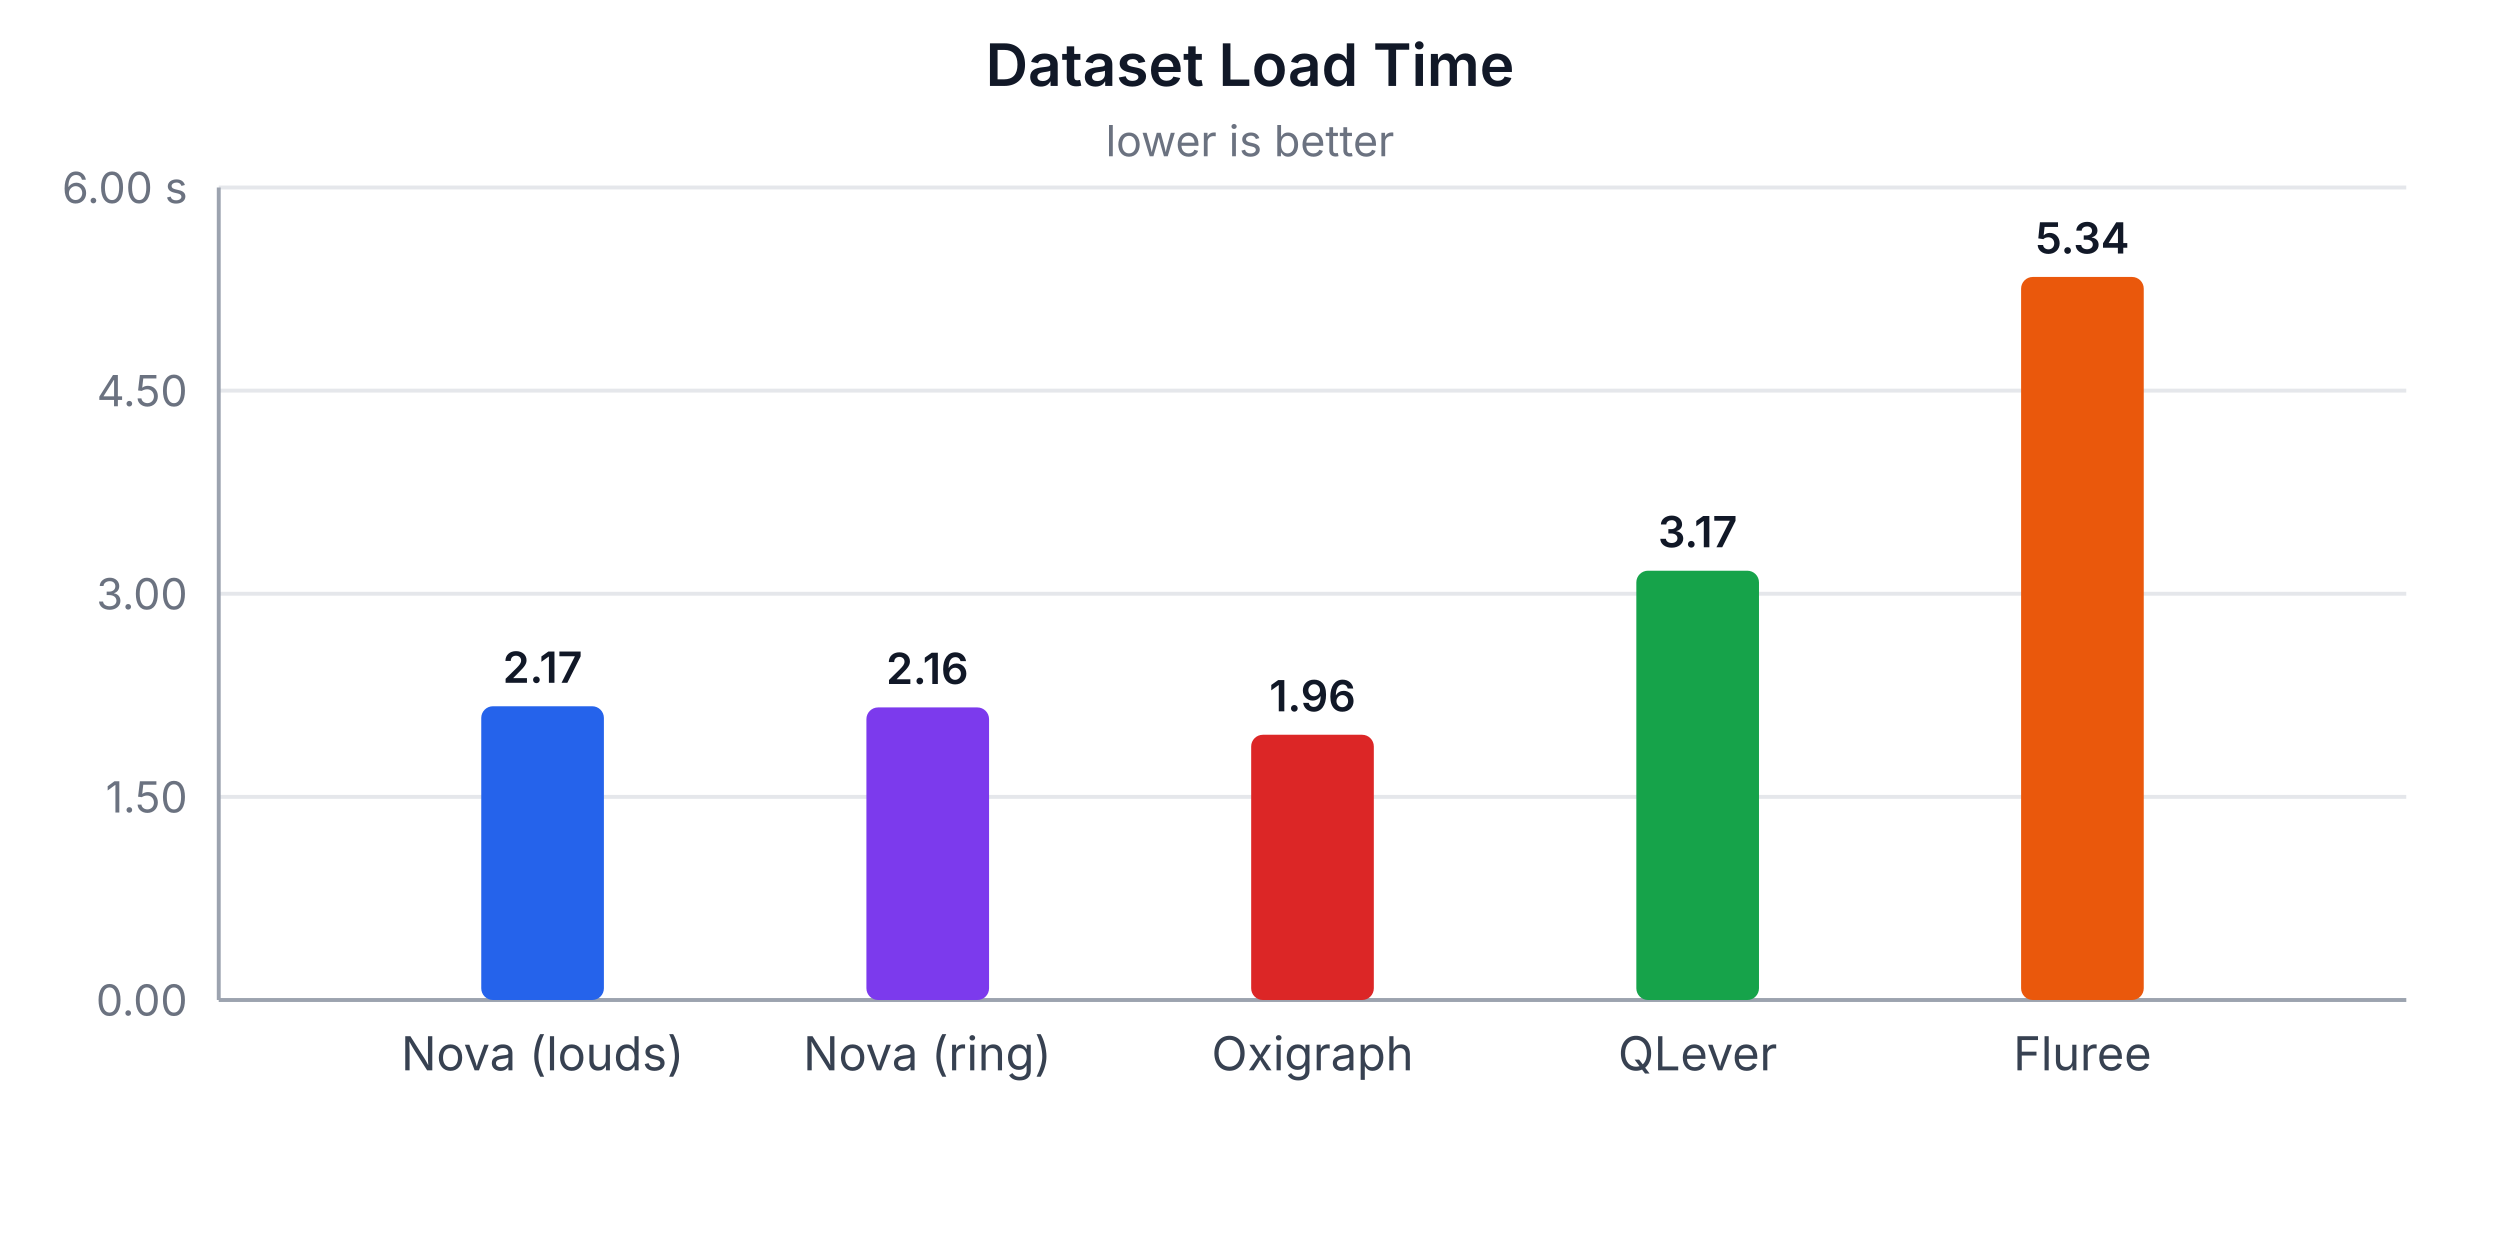
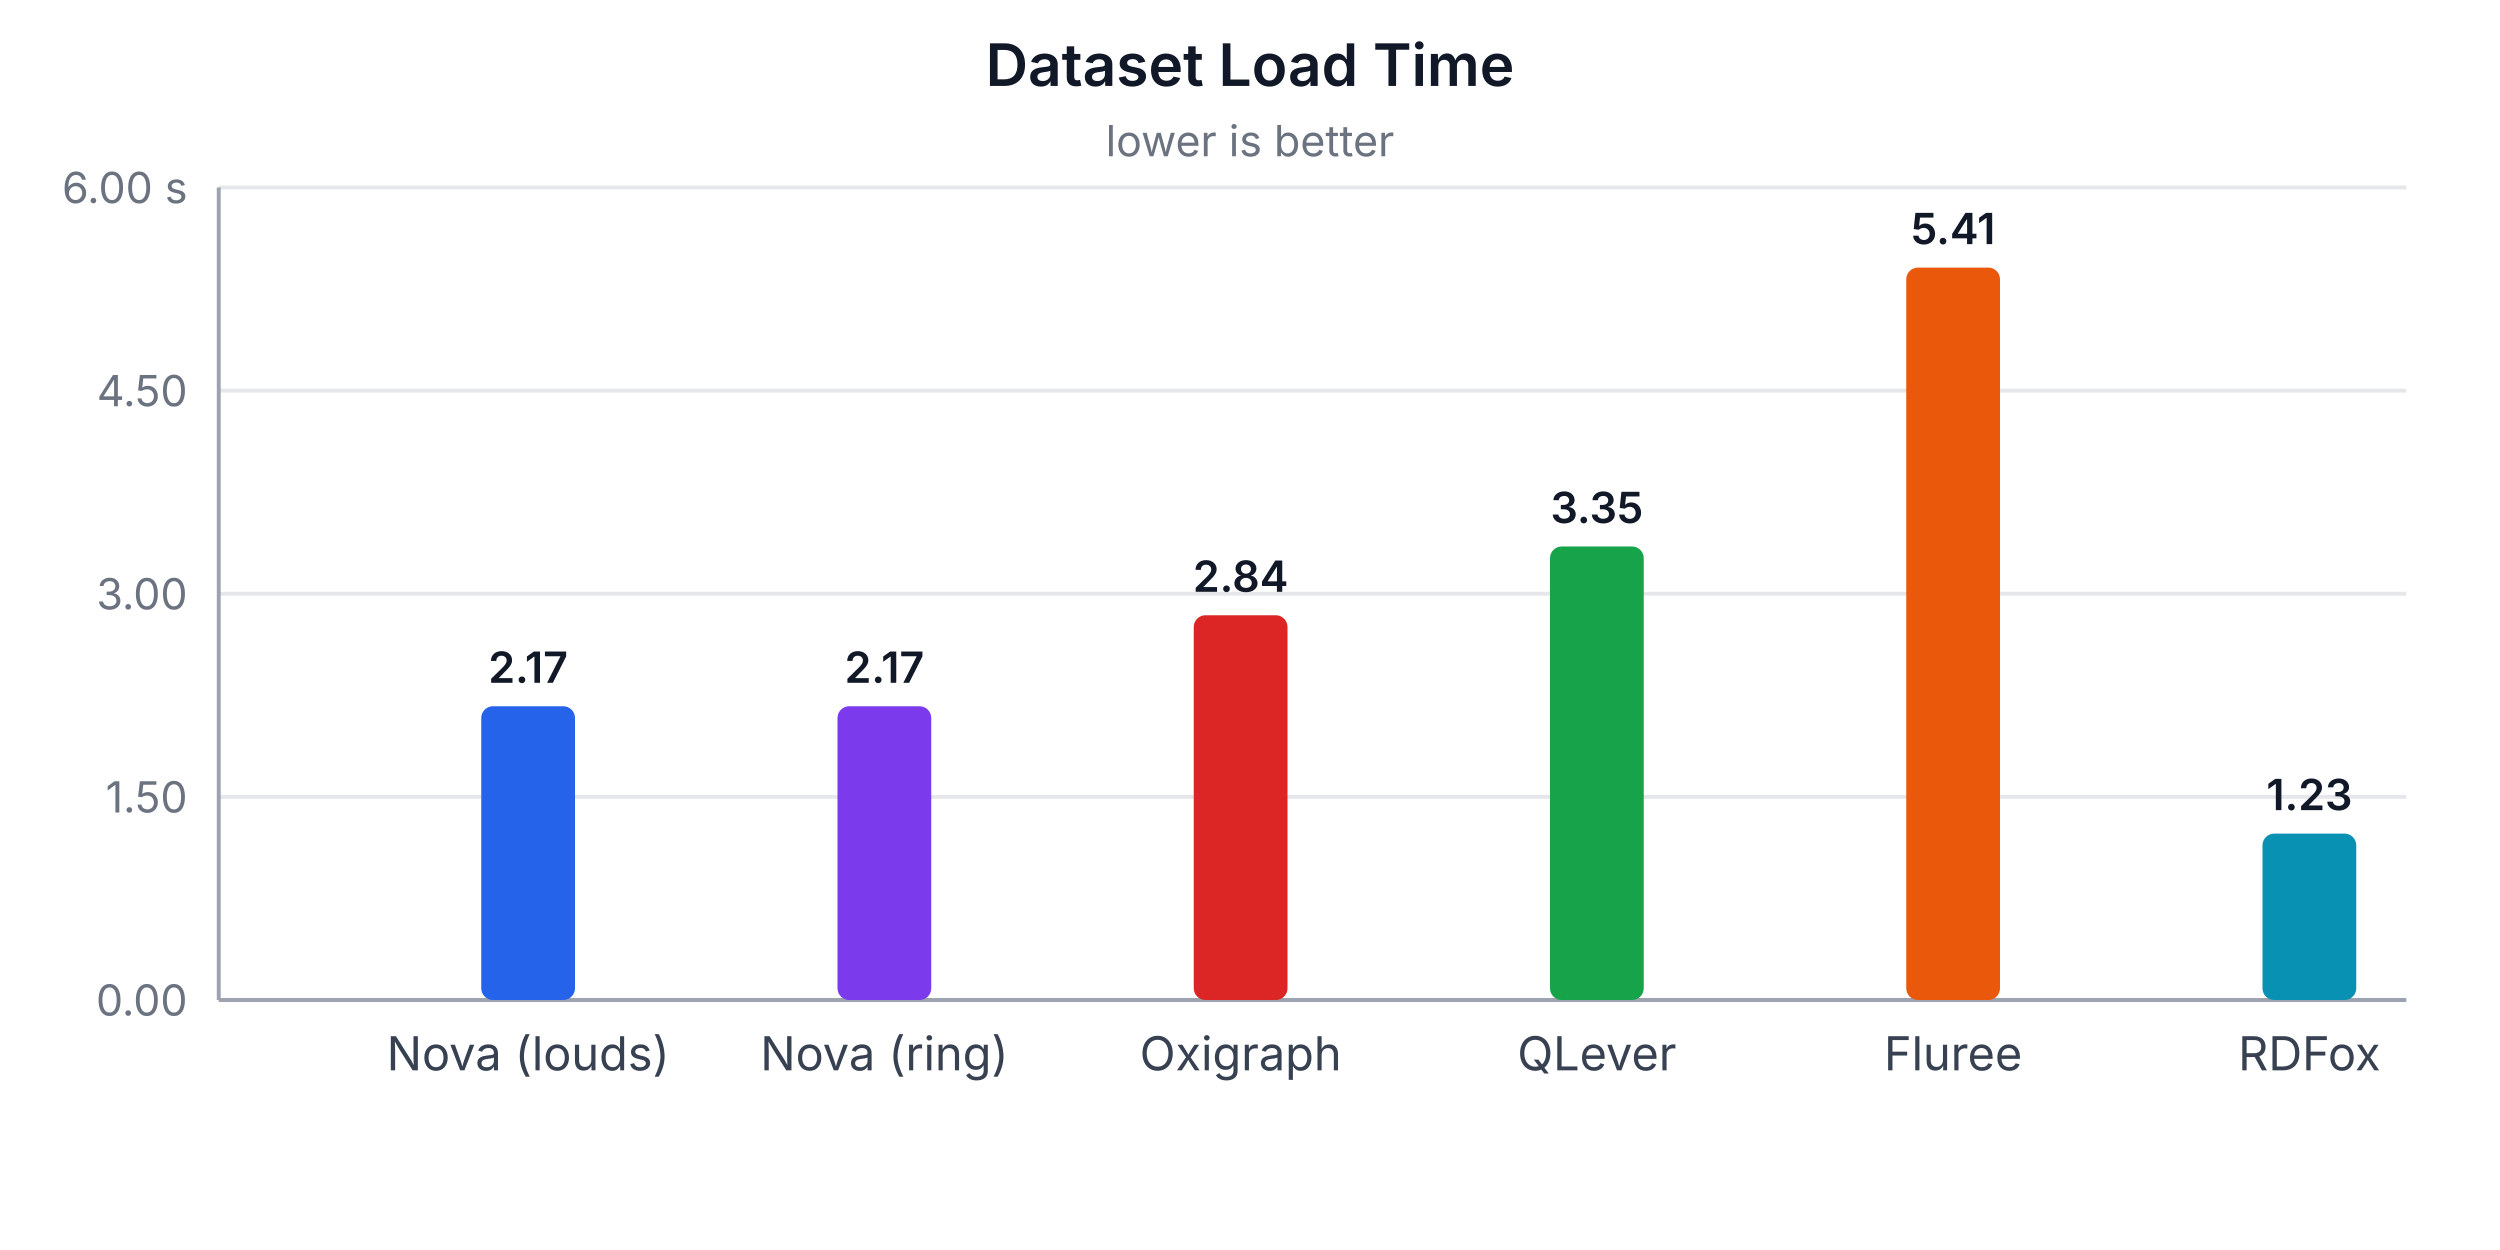
<svg xmlns="http://www.w3.org/2000/svg" width="640" height="320" viewBox="0 0 640 320" role="img" aria-label="Dataset Load Time">
  <style>
  .title { fill: #111827; }
  .muted { fill: #6b7280; }
  .label { fill: #374151; }
  .grid  { stroke: #e5e7eb; stroke-width: 1; }
  .axis  { stroke: #9ca3af; stroke-width: 1; }
  @media (prefers-color-scheme: dark) {
    .title { fill: #f3f4f6; }
    .muted { fill: #9ca3af; }
    .label { fill: #d1d5db; }
    .grid  { stroke: #374151; }
    .axis  { stroke: #6b7280; }
  }
</style>
  <text class="title" x="320.0" y="22" text-anchor="middle" font-family="system-ui, -apple-system, sans-serif" font-size="15" font-weight="600">Dataset Load Time</text>
  <text class="muted" x="320.0" y="40" text-anchor="middle" font-family="system-ui, -apple-system, sans-serif" font-size="11">lower is better</text>
  <line class="grid" x1="56" y1="256.0" x2="616" y2="256.0" />
  <text class="muted" x="48" y="260.0" text-anchor="end" font-family="system-ui, -apple-system, sans-serif" font-size="11">0.00</text>
  <line class="grid" x1="56" y1="204.0" x2="616" y2="204.0" />
  <text class="muted" x="48" y="208.0" text-anchor="end" font-family="system-ui, -apple-system, sans-serif" font-size="11">1.50</text>
  <line class="grid" x1="56" y1="152.0" x2="616" y2="152.0" />
  <text class="muted" x="48" y="156.0" text-anchor="end" font-family="system-ui, -apple-system, sans-serif" font-size="11">3.00</text>
  <line class="grid" x1="56" y1="100.0" x2="616" y2="100.0" />
  <text class="muted" x="48" y="104.0" text-anchor="end" font-family="system-ui, -apple-system, sans-serif" font-size="11">4.50</text>
  <line class="grid" x1="56" y1="48.0" x2="616" y2="48.0" />
  <text class="muted" x="48" y="52.0" text-anchor="end" font-family="system-ui, -apple-system, sans-serif" font-size="11">6.00 s</text>
  <line class="axis" x1="56" y1="48" x2="56" y2="256" />
  <line class="axis" x1="56" y1="256" x2="616" y2="256" />
-   <rect x="123.2" y="180.8" width="31.4" height="75.2" fill="#2563eb" rx="3" />
-   <text class="title" x="138.9" y="174.8" text-anchor="middle" font-family="system-ui, -apple-system, sans-serif" font-size="11" font-weight="600">2.17</text>
-   <text class="label" x="138.9" y="274" text-anchor="middle" font-family="system-ui, -apple-system, sans-serif" font-size="12">Nova (louds)</text>
-   <rect x="221.8" y="181.1" width="31.4" height="74.9" fill="#7c3aed" rx="3" />
-   <text class="title" x="237.4" y="175.1" text-anchor="middle" font-family="system-ui, -apple-system, sans-serif" font-size="11" font-weight="600">2.16</text>
-   <text class="label" x="237.4" y="274" text-anchor="middle" font-family="system-ui, -apple-system, sans-serif" font-size="12">Nova (ring)</text>
-   <rect x="320.3" y="188.1" width="31.4" height="67.9" fill="#dc2626" rx="3" />
-   <text class="title" x="336.0" y="182.1" text-anchor="middle" font-family="system-ui, -apple-system, sans-serif" font-size="11" font-weight="600">1.96</text>
-   <text class="label" x="336.0" y="274" text-anchor="middle" font-family="system-ui, -apple-system, sans-serif" font-size="12">Oxigraph</text>
-   <rect x="418.9" y="146.1" width="31.4" height="109.9" fill="#16a34a" rx="3" />
-   <text class="title" x="434.6" y="140.1" text-anchor="middle" font-family="system-ui, -apple-system, sans-serif" font-size="11" font-weight="600">3.17</text>
-   <text class="label" x="434.6" y="274" text-anchor="middle" font-family="system-ui, -apple-system, sans-serif" font-size="12">QLever</text>
-   <rect x="517.4" y="70.9" width="31.4" height="185.1" fill="#ea580c" rx="3" />
-   <text class="title" x="533.1" y="64.9" text-anchor="middle" font-family="system-ui, -apple-system, sans-serif" font-size="11" font-weight="600">5.34</text>
-   <text class="label" x="533.1" y="274" text-anchor="middle" font-family="system-ui, -apple-system, sans-serif" font-size="12">Fluree</text>
+   <rect x="123.2" y="180.8" width="24.0" height="75.2" fill="#2563eb" rx="3" />
+   <text class="title" x="135.2" y="174.8" text-anchor="middle" font-family="system-ui, -apple-system, sans-serif" font-size="11" font-weight="600">2.17</text>
+   <text class="label" x="135.2" y="274" text-anchor="middle" font-family="system-ui, -apple-system, sans-serif" font-size="12">Nova (louds)</text>
+   <rect x="214.4" y="180.8" width="24.0" height="75.2" fill="#7c3aed" rx="3" />
+   <text class="title" x="226.4" y="174.8" text-anchor="middle" font-family="system-ui, -apple-system, sans-serif" font-size="11" font-weight="600">2.17</text>
+   <text class="label" x="226.4" y="274" text-anchor="middle" font-family="system-ui, -apple-system, sans-serif" font-size="12">Nova (ring)</text>
+   <rect x="305.6" y="157.5" width="24.0" height="98.5" fill="#dc2626" rx="3" />
+   <text class="title" x="317.6" y="151.5" text-anchor="middle" font-family="system-ui, -apple-system, sans-serif" font-size="11" font-weight="600">2.84</text>
+   <text class="label" x="317.6" y="274" text-anchor="middle" font-family="system-ui, -apple-system, sans-serif" font-size="12">Oxigraph</text>
+   <rect x="396.8" y="139.9" width="24.0" height="116.1" fill="#16a34a" rx="3" />
+   <text class="title" x="408.8" y="133.9" text-anchor="middle" font-family="system-ui, -apple-system, sans-serif" font-size="11" font-weight="600">3.35</text>
+   <text class="label" x="408.8" y="274" text-anchor="middle" font-family="system-ui, -apple-system, sans-serif" font-size="12">QLever</text>
+   <rect x="488.0" y="68.5" width="24.0" height="187.5" fill="#ea580c" rx="3" />
+   <text class="title" x="500.0" y="62.5" text-anchor="middle" font-family="system-ui, -apple-system, sans-serif" font-size="11" font-weight="600">5.41</text>
+   <text class="label" x="500.0" y="274" text-anchor="middle" font-family="system-ui, -apple-system, sans-serif" font-size="12">Fluree</text>
+   <rect x="579.2" y="213.4" width="24.0" height="42.6" fill="#0891b2" rx="3" />
+   <text class="title" x="591.2" y="207.4" text-anchor="middle" font-family="system-ui, -apple-system, sans-serif" font-size="11" font-weight="600">1.23</text>
+   <text class="label" x="591.2" y="274" text-anchor="middle" font-family="system-ui, -apple-system, sans-serif" font-size="12">RDFox</text>
</svg>
